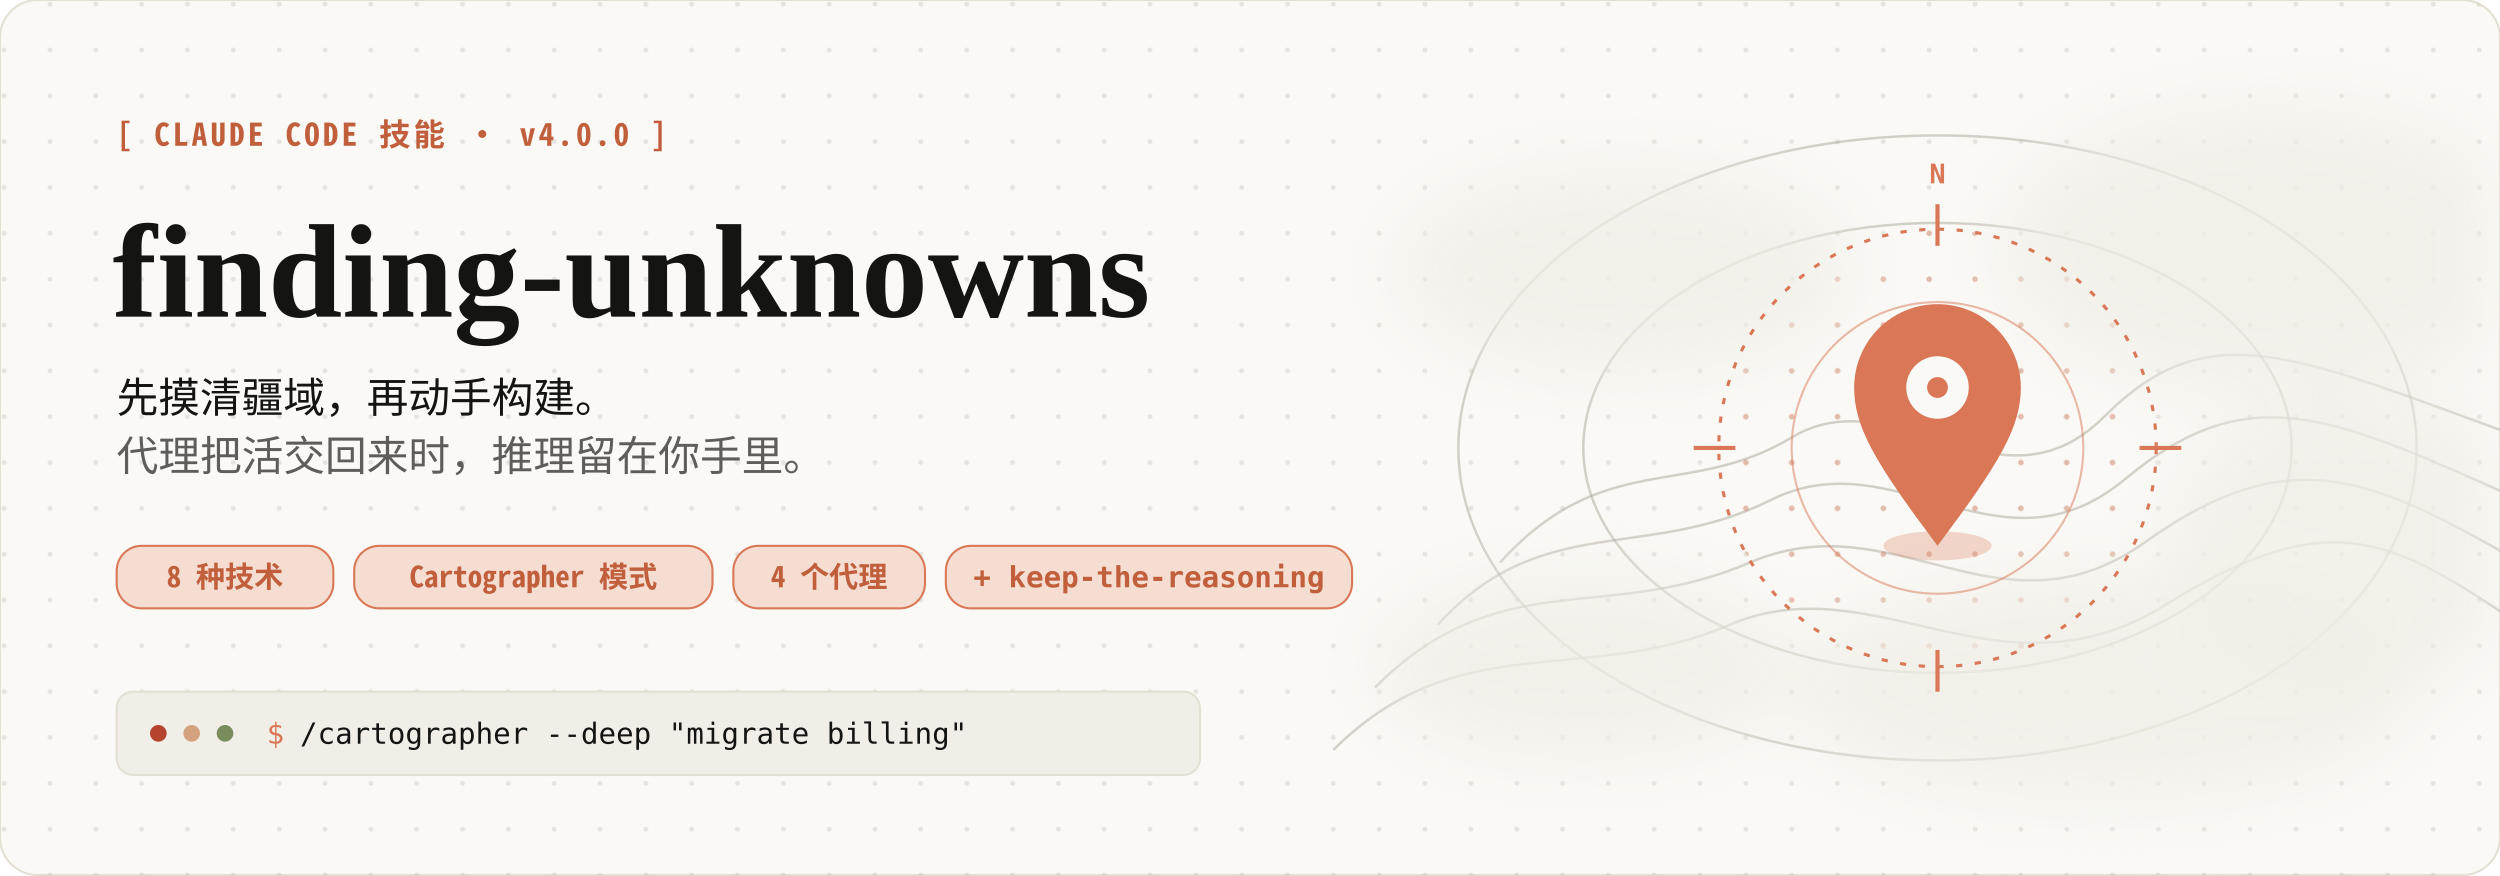
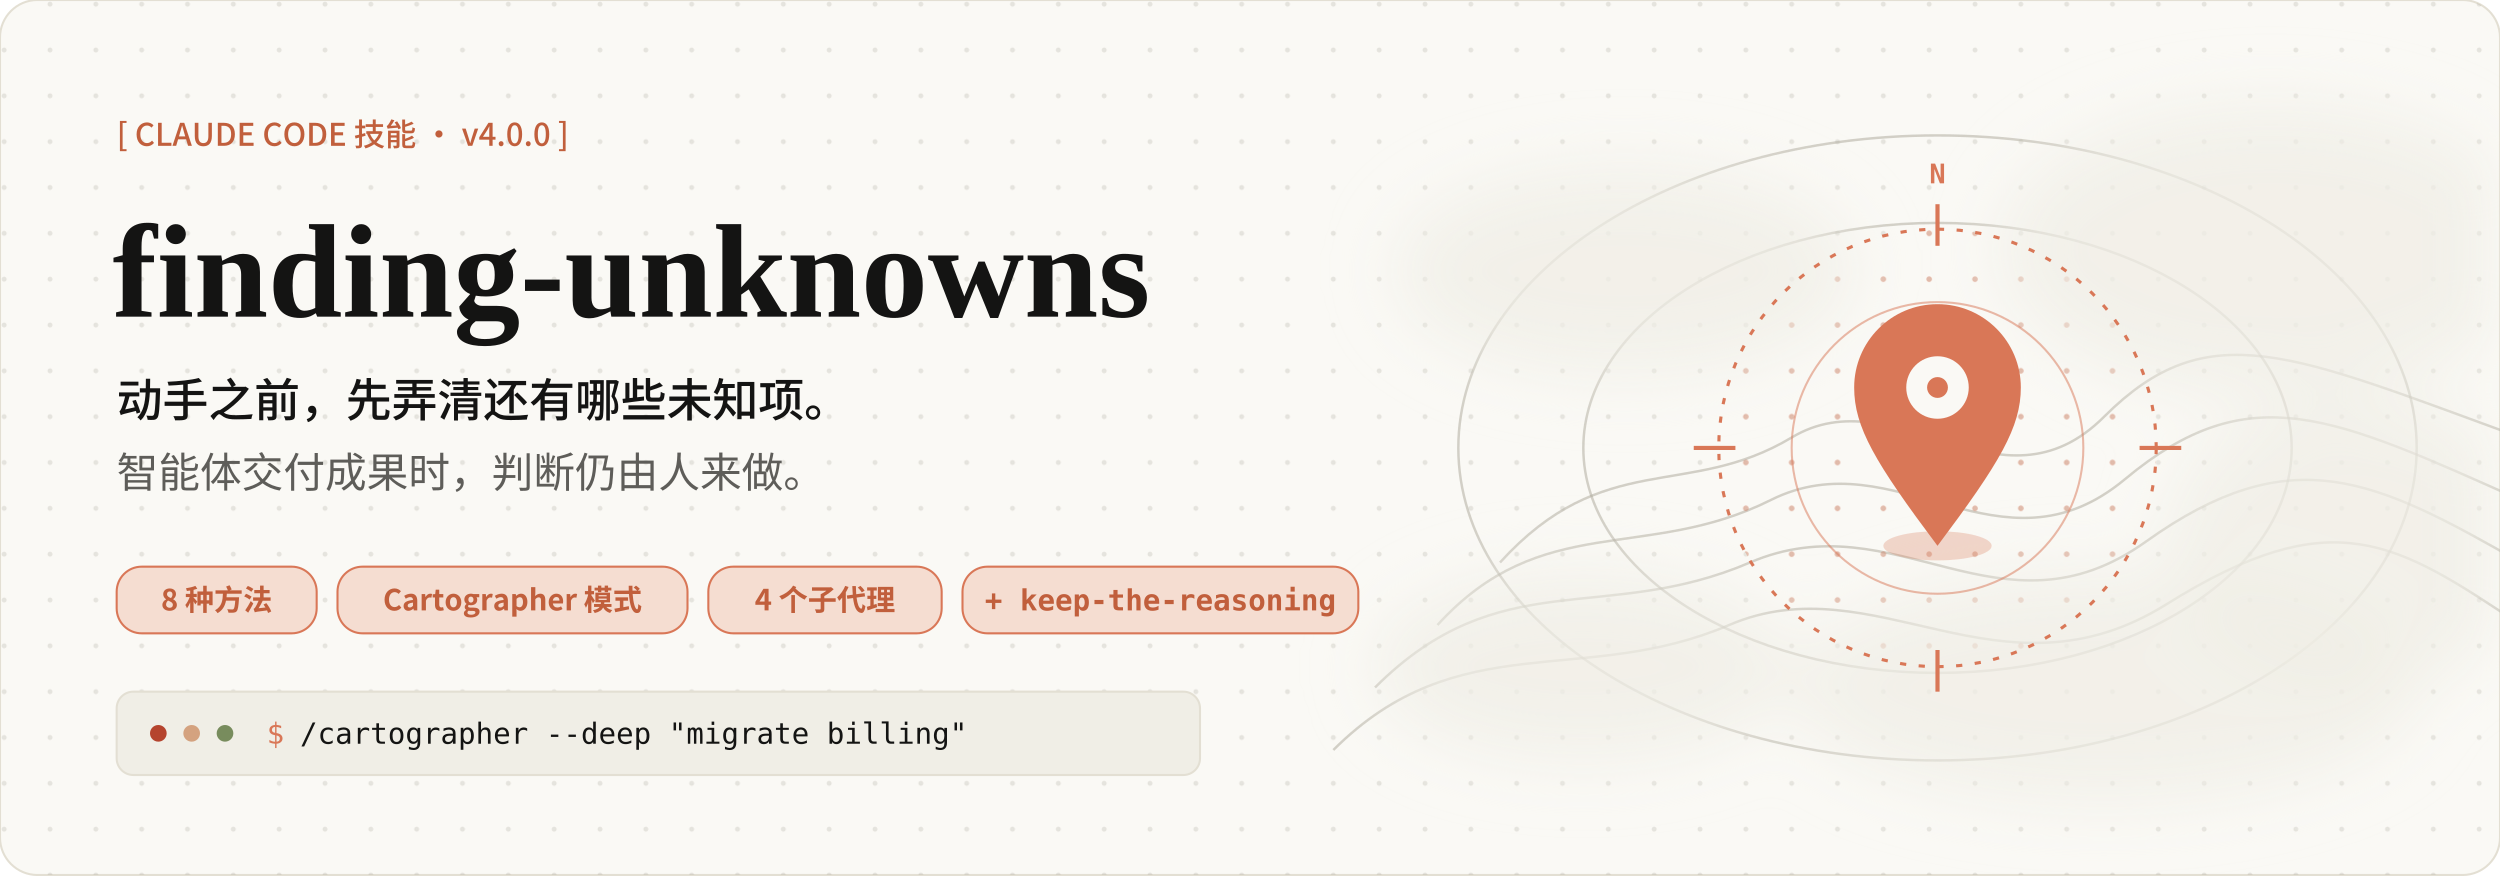
- <svg xmlns="http://www.w3.org/2000/svg" width="1200" height="420" viewBox="0 0 1200 420" role="img" aria-labelledby="t d">
+ <svg xmlns="http://www.w3.org/2000/svg" xmlns:xlink="http://www.w3.org/1999/xlink" width="1200" height="420" viewBox="0 0 1200 420" role="img" aria-labelledby="t d">
+   <defs>
+     <path id="nsc400-cid01398" d="M194 244C111 244 42 176 42 92C42 7 111 -61 194 -61C279 -61 347 7 347 92C347 176 279 244 194 244ZM194 -10C139 -10 93 35 93 92C93 147 139 193 194 193C251 193 296 147 296 92C296 35 251 -10 194 -10Z" />
+     <path id="nsc400-cid09708" d="M318 597C258 521 159 442 70 392C87 380 115 351 129 336C216 393 322 483 391 569ZM618 555C711 491 822 396 873 332L936 382C881 445 768 536 677 598ZM352 422 285 401C325 303 379 220 448 152C343 72 208 20 47 -14C61 -31 85 -64 93 -82C254 -42 393 16 503 102C609 16 744 -42 910 -74C920 -53 941 -22 958 -5C797 21 663 74 559 151C630 220 686 303 727 406L652 427C618 335 568 260 503 199C437 261 387 336 352 422ZM418 825C443 787 470 737 485 701H67V628H931V701H517L562 719C549 754 516 809 489 849Z" />
+     <path id="nsc400-cid09749" d="M457 837C454 683 460 194 43 -17C66 -33 90 -57 104 -76C349 55 455 279 502 480C551 293 659 46 910 -72C922 -51 944 -25 965 -9C611 150 549 569 534 689C539 749 540 800 541 837Z" />
+     <path id="nsc400-cid09777" d="M323 768V699H441C437 443 421 132 247 -32C267 -44 292 -65 306 -83C490 98 511 423 517 699H716C698 599 674 486 654 411H845C832 141 816 36 789 9C779 -1 767 -4 748 -4C725 -4 667 -3 605 3C619 -18 627 -49 629 -71C689 -74 746 -75 778 -72C812 -69 833 -62 853 -37C888 2 904 122 920 445C921 456 922 481 922 481H742C762 568 784 678 800 768ZM229 835C183 686 108 536 24 439C37 420 58 380 65 362C94 397 122 437 148 481V-80H220V616C250 680 277 749 299 816Z" />
+     <path id="nsc400-cid09792" d="M408 406C459 326 524 218 554 155L624 193C592 254 525 359 473 437ZM751 828V618H345V542H751V23C751 0 742 -7 718 -8C695 -9 613 -10 528 -6C539 -27 553 -61 558 -81C667 -82 734 -81 774 -69C812 -57 828 -35 828 23V542H954V618H828V828ZM295 834C236 678 140 525 37 427C52 409 75 370 84 352C119 387 153 429 186 474V-78H261V590C302 660 338 735 368 811Z" />
+     <path id="nsc400-cid09966" d="M251 836C201 685 119 535 30 437C45 420 67 380 74 363C104 397 133 436 160 479V-78H232V605C266 673 296 745 321 816ZM416 175V106H581V-74H654V106H815V175H654V521C716 347 812 179 916 84C930 104 955 130 973 143C865 230 761 398 702 566H954V638H654V837H581V638H298V566H536C474 396 369 226 259 138C276 125 301 99 313 81C419 177 517 342 581 518V175Z" />
+     <path id="nsc400-cid10402" d="M696 840C673 679 632 520 565 417C572 410 583 398 592 386H483V577H614V645H483V829H411V645H273V577H411V386H299V-35H366V31H594V384L612 359C630 386 646 416 660 449C675 355 698 257 736 168C689 86 626 21 539 -29C554 -41 578 -68 587 -81C664 -32 723 27 770 98C808 28 859 -33 925 -80C935 -61 957 -34 971 -21C899 25 847 90 808 165C863 276 895 413 914 581H960V646H727C742 705 754 766 764 828ZM366 320H527V97H366ZM709 581H847C833 450 811 338 772 244C734 346 714 458 703 561ZM233 835C185 681 105 528 18 429C31 410 50 369 58 352C91 391 122 436 152 485V-80H222V615C253 680 280 748 302 816Z" />
+     <path id="nsc400-cid11182" d="M839 821V19C839 0 831 -6 812 -6C793 -7 730 -8 659 -5C671 -27 683 -61 687 -81C779 -82 835 -80 868 -67C899 -55 913 -32 913 19V821ZM631 720V165H703V720ZM500 786C474 718 434 640 398 586C415 579 446 564 461 553C495 609 538 694 569 767ZM73 757C110 696 154 614 173 562L239 591C218 642 174 721 136 781ZM46 299V229H261C237 130 184 37 73 -33C91 -45 118 -71 130 -86C259 -4 316 108 340 229H569V299H350C355 343 356 388 356 432V468H543V540H356V835H281V540H83V468H281V432C281 388 279 343 274 299Z" />
+     <path id="nsc400-cid18519" d="M544 839C544 782 546 725 549 670H128V389C128 259 119 86 36 -37C54 -46 86 -72 99 -87C191 45 206 247 206 388V395H389C385 223 380 159 367 144C359 135 350 133 335 133C318 133 275 133 229 138C241 119 249 89 250 68C299 65 345 65 371 67C398 70 415 77 431 96C452 123 457 208 462 433C462 443 463 465 463 465H206V597H554C566 435 590 287 628 172C562 96 485 34 396 -13C412 -28 439 -59 451 -75C528 -29 597 26 658 92C704 -11 764 -73 841 -73C918 -73 946 -23 959 148C939 155 911 172 894 189C888 56 876 4 847 4C796 4 751 61 714 159C788 255 847 369 890 500L815 519C783 418 740 327 686 247C660 344 641 463 630 597H951V670H626C623 725 622 781 622 839ZM671 790C735 757 812 706 850 670L897 722C858 756 779 805 716 836Z" />
+     <path id="nsc400-cid20103" d="M466 773C452 721 425 643 403 594L448 578C472 623 501 695 526 755ZM190 755C212 700 229 628 233 580L286 598C281 645 262 717 239 771ZM320 838V539H177V474H311C276 385 215 290 159 238C169 222 185 195 192 176C238 220 284 294 320 370V120H385V386C420 340 463 280 480 250L524 302C504 329 414 434 385 462V474H531V539H385V838ZM84 804V22H505V89H151V804ZM569 739V421C569 266 560 104 490 -40C509 -51 535 -70 548 -85C627 70 640 242 640 421V434H785V-81H856V434H961V504H640V690C752 714 873 747 957 786L895 842C820 803 685 765 569 739Z" />
+     <path id="nsc400-cid20241" d="M474 452C527 375 595 269 627 208L693 246C659 307 590 409 536 485ZM324 402V174H153V402ZM324 469H153V688H324ZM81 756V25H153V106H394V756ZM764 835V640H440V566H764V33C764 13 756 6 736 6C714 4 640 4 562 7C573 -15 585 -49 590 -70C690 -70 754 -69 790 -56C826 -44 840 -22 840 33V566H962V640H840V835Z" />
+     <path id="nsc400-cid20445" d="M615 691H823V478H615ZM545 759V410H896V759ZM269 118H735V19H269ZM269 177V271H735V177ZM195 333V-80H269V-43H735V-78H811V333ZM162 843C140 768 100 693 50 642C67 634 96 616 110 605C132 630 153 661 173 696H258V637L256 601H50V539H243C221 478 168 412 40 362C57 349 79 326 89 310C194 357 254 414 288 472C338 438 413 384 443 360L495 411C466 431 352 501 311 523L316 539H503V601H328L329 637V696H477V757H204C214 780 223 805 231 829Z" />
+     <path id="nsc400-cid20840" d="M756 629C733 568 690 482 655 428L719 406C754 456 798 535 834 605ZM185 600C224 540 263 459 276 408L347 436C333 487 292 566 252 624ZM460 840V719H104V648H460V396H57V324H409C317 202 169 85 34 26C52 11 76 -18 88 -36C220 30 363 150 460 282V-79H539V285C636 151 780 27 914 -39C927 -20 950 8 968 23C832 83 683 202 591 324H945V396H539V648H903V719H539V840Z" />
+     <path id="nsc400-cid20925" d="M159 792V394H461V309H62V240H400C310 144 167 58 36 15C53 -1 76 -28 88 -47C220 3 364 98 461 208V-80H540V213C639 106 785 9 914 -42C925 -23 949 5 965 21C839 63 694 148 601 240H939V309H540V394H848V792ZM236 563H461V459H236ZM540 563H767V459H540ZM236 727H461V625H236ZM540 727H767V625H540Z" />
+     <path id="nsc400-cid27066" d="M189 279H459V57H189ZM810 279V57H535V279ZM189 353V571H459V353ZM810 353H535V571H810ZM459 840V646H114V-80H189V-18H810V-76H888V646H535V840Z" />
+     <path id="nsc400-cid32775" d="M383 420V334H170V420ZM100 484V-79H170V125H383V8C383 -5 380 -9 367 -9C352 -10 310 -10 263 -8C273 -28 284 -57 288 -77C351 -77 394 -76 422 -65C449 -53 457 -32 457 7V484ZM170 275H383V184H170ZM858 765C801 735 711 699 625 670V838H551V506C551 424 576 401 672 401C692 401 822 401 844 401C923 401 946 434 954 556C933 561 903 572 888 585C883 486 876 469 837 469C809 469 699 469 678 469C633 469 625 475 625 507V609C722 637 829 673 908 709ZM870 319C812 282 716 243 625 213V373H551V35C551 -49 577 -71 674 -71C695 -71 827 -71 849 -71C933 -71 954 -35 963 99C943 104 913 116 896 128C892 15 884 -4 843 -4C814 -4 703 -4 681 -4C634 -4 625 2 625 34V151C726 179 841 218 919 263ZM84 553C105 562 140 567 414 586C423 567 431 549 437 533L502 563C481 623 425 713 373 780L312 756C337 722 362 682 384 643L164 631C207 684 252 751 287 818L209 842C177 764 122 685 105 664C88 643 73 628 58 625C67 605 80 569 84 553Z" />
+     <path id="nsc400-cid59058" d="M157 -107C262 -70 330 12 330 120C330 190 300 235 245 235C204 235 169 210 169 163C169 116 203 92 244 92L261 94C256 25 212 -22 135 -54Z" />
+     <path id="nsc500-cid00015" d="M149 -14C193 -14 227 21 227 68C227 115 193 149 149 149C106 149 72 115 72 68C72 21 106 -14 149 -14Z" />
+     <path id="nsc500-cid00017" d="M286 -14C429 -14 523 115 523 371C523 625 429 750 286 750C141 750 47 626 47 371C47 115 141 -14 286 -14ZM286 78C211 78 158 159 158 371C158 582 211 659 286 659C360 659 413 582 413 371C413 159 360 78 286 78Z" />
+     <path id="nsc500-cid00021" d="M339 0H447V198H540V288H447V737H313L20 275V198H339ZM339 288H137L281 509C302 547 322 585 340 623H344C342 582 339 520 339 480Z" />
+     <path id="nsc500-cid00034" d="M0 0H119L181 209H437L499 0H622L378 737H244ZM209 301 238 400C262 480 285 561 307 645H311C334 562 356 480 380 400L409 301Z" />
+     <path id="nsc500-cid00036" d="M384 -14C480 -14 554 24 614 93L551 167C507 119 456 88 389 88C259 88 176 196 176 370C176 543 265 649 392 649C451 649 497 621 536 583L598 657C553 706 481 750 390 750C203 750 56 606 56 367C56 125 199 -14 384 -14Z" />
+     <path id="nsc500-cid00037" d="M97 0H294C514 0 643 131 643 371C643 612 514 737 288 737H97ZM213 95V642H280C438 642 523 555 523 371C523 188 438 95 280 95Z" />
+     <path id="nsc500-cid00038" d="M97 0H543V99H213V336H483V434H213V639H532V737H97Z" />
+     <path id="nsc500-cid00045" d="M97 0H525V99H213V737H97Z" />
+     <path id="nsc500-cid00048" d="M377 -14C567 -14 698 134 698 371C698 608 567 750 377 750C188 750 56 609 56 371C56 134 188 -14 377 -14ZM377 88C255 88 176 199 176 371C176 543 255 649 377 649C499 649 579 543 579 371C579 199 499 88 377 88Z" />
+     <path id="nsc500-cid00054" d="M367 -14C530 -14 640 76 640 316V737H528V309C528 142 460 88 367 88C275 88 209 142 209 309V737H93V316C93 76 204 -14 367 -14Z" />
+     <path id="nsc500-cid00060" d="M104 -171H316V-107H190V733H316V797H104Z" />
+     <path id="nsc500-cid00062" d="M40 -171H252V797H40V733H165V-107H40Z" />
+     <path id="nsc500-cid00087" d="M207 0H342L531 551H419L325 254C310 200 293 144 277 90H273C257 144 241 200 225 254L131 551H14Z" />
+     <path id="nsc500-cid01398" d="M194 246C108 246 37 175 37 89C37 3 108 -67 194 -67C281 -67 350 3 350 89C350 175 281 246 194 246ZM194 -7C141 -7 98 36 98 89C98 142 141 185 194 185C247 185 290 142 290 89C290 36 247 -7 194 -7Z" />
+     <path id="nsc500-cid01644" d="M500 496C436 496 384 444 384 380C384 316 436 264 500 264C564 264 616 316 616 380C616 444 564 496 500 496Z" />
+     <path id="nsc500-cid09583" d="M240 143C187 143 115 89 46 14L115 -74C160 -9 206 54 238 54C260 54 292 21 334 -5C402 -47 483 -59 605 -59C703 -59 866 -54 939 -49C941 -23 956 27 967 53C870 41 720 32 609 32C498 32 414 39 350 80L337 88C543 218 760 422 884 609L812 656L793 651H534L601 690C579 732 529 801 490 852L406 807C440 760 482 695 505 651H97V559H723C611 414 425 245 251 142Z" />
+     <path id="nsc500-cid09689" d="M166 247V156H845V247ZM52 33V-61H949V33ZM99 738V395L37 389L48 296C171 311 344 332 507 353L505 440L356 423V596H497V681H356V844H262V413L187 405V738ZM845 747C794 716 717 683 639 655V844H545V459C545 357 571 327 677 327C698 327 808 327 831 327C920 327 946 366 958 505C931 511 892 527 871 542C867 435 860 416 823 416C799 416 707 416 688 416C646 416 639 422 639 459V570C734 598 837 633 918 672Z" />
+     <path id="nsc500-cid10845" d="M453 844V697H296C309 734 320 771 330 806L234 825C211 721 161 587 94 503C117 494 155 474 177 460C209 500 237 551 261 606H453V421H58V330H310C292 179 251 58 44 -8C65 -27 92 -65 103 -89C333 -7 387 142 408 330H579V58C579 -39 604 -69 703 -69C723 -69 813 -69 833 -69C920 -69 946 -28 955 128C930 135 889 150 869 166C865 41 859 21 825 21C804 21 732 21 716 21C681 21 674 26 674 58V330H944V421H549V606H869V697H549V844Z" />
+     <path id="nsc500-cid11237" d="M595 514V103H682V514ZM796 543V27C796 13 791 9 775 8C759 7 705 7 649 9C663 -15 678 -55 683 -81C758 -81 810 -79 844 -64C879 -49 890 -24 890 26V543ZM711 848C690 801 655 737 623 690H330L383 709C365 748 324 804 286 845L197 814C229 776 264 727 282 690H50V604H951V690H730C757 729 786 774 813 817ZM397 289V203H199V289ZM397 361H199V443H397ZM109 524V-79H199V132H397V17C397 5 393 1 380 0C367 -1 323 -1 278 1C291 -21 304 -57 309 -81C375 -81 419 -80 449 -65C480 -51 489 -28 489 16V524Z" />
+     <path id="nsc500-cid11393" d="M86 764V680H475V764ZM637 827C637 756 637 687 635 619H506V528H632C620 305 582 110 452 -13C476 -27 508 -60 523 -83C668 57 711 278 724 528H854C843 190 831 63 807 34C797 21 786 18 769 18C748 18 700 18 647 23C663 -3 674 -42 676 -69C728 -72 781 -73 813 -69C846 -64 868 -54 890 -24C924 21 935 165 948 574C948 587 948 619 948 619H728C730 687 731 757 731 827ZM90 33C116 49 155 61 420 125L436 66L518 94C501 162 457 279 419 366L343 345C360 302 379 252 395 204L186 158C223 243 257 345 281 442H493V529H51V442H184C160 330 121 219 107 188C91 150 77 125 60 119C70 96 85 52 90 33Z" />
+     <path id="nsc500-cid12277" d="M551 717 550 563H479V717ZM323 324V243H382C364 146 328 50 260 -29C276 -39 306 -70 317 -87C398 5 439 125 460 243H546C542 100 537 39 528 20C520 3 513 0 500 0C485 0 457 0 426 3C438 -21 445 -57 447 -81C483 -83 515 -83 540 -78C566 -74 583 -65 599 -34C625 10 625 192 628 753C628 764 628 797 628 797H324V717H401V563H324V482H401C401 433 399 379 394 324ZM549 482 547 324H471C477 380 479 434 479 482ZM682 797V-85H761V719H861C844 640 818 525 794 444C854 358 865 283 865 223C865 188 861 158 849 147C841 140 832 137 822 137C811 136 797 136 780 138C793 114 798 80 798 58C819 57 838 57 854 59C874 62 892 69 905 79C932 101 943 147 943 211C943 281 930 361 868 452C898 541 931 669 956 767L898 800L887 797ZM70 752V83H141V180H291V752ZM141 665H217V267H141Z" />
+     <path id="nsc500-cid17143" d="M58 493V412H940V493H544V570H862V646H544V720H897V801H98V720H451V646H137V570H451V493ZM629 389V273H370V389H276V273H48V189H267C248 116 191 44 31 -7C51 -24 79 -59 90 -82C287 -16 348 87 364 189H629V-85H726V189H954V273H726V389Z" />
+     <path id="nsc500-cid18630" d="M46 327V235H452V39C452 18 444 11 421 11C398 10 317 10 237 12C252 -13 270 -55 277 -81C381 -82 449 -80 492 -65C534 -50 551 -24 551 37V235H956V327H551V471H898V561H551V710C666 724 774 742 861 767L791 844C633 799 349 772 109 761C118 740 130 702 133 678C234 682 344 689 452 699V561H114V471H452V327Z" />
+     <path id="nsc500-cid18711" d="M608 844V693H381V605H608V468H400V382H444L427 377C466 276 517 189 583 117C506 64 418 26 324 2C342 -18 365 -58 374 -83C475 -53 569 -9 651 51C724 -9 811 -55 912 -85C926 -61 952 -23 973 -4C877 21 794 60 725 113C813 198 882 307 922 446L861 472L844 468H702V605H936V693H702V844ZM520 382H802C768 301 717 231 655 174C597 233 552 303 520 382ZM169 844V647H45V559H169V357C118 344 71 333 33 324L58 233L169 264V25C169 11 163 6 150 6C137 5 94 5 50 6C62 -19 74 -57 78 -80C147 -81 192 -78 222 -63C251 -49 262 -24 262 25V290L376 323L364 409L262 382V559H367V647H262V844Z" />
+     <path id="nsc500-cid20695" d="M379 845C368 803 354 760 337 718H60V629H298C235 504 147 389 33 312C52 295 81 261 95 240C152 280 202 327 247 380V-83H340V112H735V27C735 12 729 7 712 7C695 6 634 6 575 9C587 -17 601 -57 604 -83C689 -83 745 -82 781 -68C817 -53 827 -25 827 25V530H351C370 562 387 595 402 629H943V718H440C453 753 465 787 476 822ZM340 280H735V192H340ZM340 360V446H735V360Z" />
+     <path id="nsc500-cid20756" d="M449 844V686H131V592H449V439H58V345H400C311 223 166 107 28 47C50 28 81 -10 98 -34C224 32 354 141 449 264V-84H549V268C645 143 775 30 902 -34C918 -9 948 28 971 47C834 107 688 223 598 345H946V439H549V592H875V686H549V844Z" />
+     <path id="nsc500-cid23731" d="M78 761C132 730 203 683 236 650L295 723C259 755 188 799 134 826ZM31 499C89 467 163 419 198 385L256 459C218 492 142 537 85 566ZM63 -12 149 -67C196 29 250 149 291 255L214 311C169 196 107 66 63 -12ZM447 204H782V139H447ZM447 271V332H782V271ZM567 844V770H320V701H567V647H346V581H567V523H283V453H955V523H661V581H890V647H661V701H916V770H661V844ZM360 403V-84H447V69H782V15C782 2 778 -2 764 -2C751 -2 703 -3 656 0C667 -23 679 -58 683 -82C753 -82 800 -81 831 -68C863 -54 872 -30 872 13V403Z" />
+     <path id="nsc500-cid28275" d="M542 758V-55H634V21H817V-43H913V758ZM634 110V669H817V110ZM145 844C123 726 83 608 26 533C48 520 86 494 103 478C131 518 156 569 178 625H239V475V444H41V354H233C218 228 171 91 29 -10C48 -24 83 -62 96 -81C202 -4 263 97 296 200C349 137 417 52 450 2L515 83C486 117 370 247 320 296L329 354H513V444H335V473V625H485V713H208C219 750 229 788 237 826Z" />
+     <path id="nsc500-cid32775" d="M369 407V335H184V407ZM96 486V-83H184V114H369V19C369 7 365 3 353 3C339 2 298 2 255 4C268 -20 282 -57 287 -82C348 -82 393 -80 423 -66C454 -52 462 -27 462 18V486ZM184 263H369V187H184ZM853 774C800 745 720 711 642 683V842H549V523C549 429 575 401 681 401C702 401 815 401 838 401C923 401 949 435 960 560C934 566 895 580 877 595C872 501 865 485 829 485C804 485 711 485 692 485C649 485 642 490 642 524V607C735 634 837 668 915 705ZM863 327C810 292 726 255 643 225V375H550V47C550 -48 577 -76 683 -76C705 -76 820 -76 843 -76C932 -76 958 -39 969 99C943 105 905 119 885 134C881 26 874 7 835 7C809 7 714 7 695 7C652 7 643 13 643 47V147C741 176 848 213 926 257ZM85 546C108 555 145 561 405 581C414 562 421 545 426 529L510 565C491 626 437 716 387 784L308 753C329 722 351 687 370 652L182 640C224 692 267 756 299 819L199 847C169 771 117 695 101 675C84 653 69 639 53 635C64 610 80 565 85 546Z" />
+     <path id="nsc500-cid40120" d="M673 472C743 401 838 304 883 245L954 313C908 369 810 462 742 529ZM77 782C131 729 196 655 226 608L305 668C272 714 204 784 150 834ZM327 780V686H612C532 535 410 403 275 320C296 302 332 263 346 243C424 298 500 368 567 450V71H664V586C684 618 703 652 720 686H933V780ZM257 508H38V415H162V122C118 103 68 60 18 4L88 -89C131 -23 175 43 207 43C229 43 264 8 307 -19C381 -63 465 -74 597 -74C700 -74 877 -68 949 -63C951 -34 967 16 978 42C877 29 717 20 601 20C484 20 393 27 326 69C296 87 275 103 257 115Z" />
+     <path id="nsc500-cid44152" d="M610 493V285C610 183 580 60 310 -11C330 -29 358 -64 370 -84C652 4 705 150 705 284V493ZM688 83C763 35 859 -35 905 -82L968 -16C919 29 821 96 747 141ZM25 195 48 96C143 128 266 170 383 211L371 291L257 259V641H366V731H42V641H163V232ZM414 625V153H507V541H805V156H901V625H666C680 653 695 685 710 717H960V802H382V717H599C590 686 579 653 568 625Z" />
+     <path id="nsc500-cid59058" d="M173 -120C287 -84 357 3 357 113C357 189 324 238 261 238C215 238 176 209 176 158C176 107 215 79 260 79L274 80C269 19 224 -27 147 -55Z" />
+     <path id="nsc700-cid00021" d="M337 0H474V192H562V304H474V741H297L21 292V192H337ZM337 304H164L279 488C300 528 320 569 338 609H343C340 565 337 498 337 455Z" />
+     <path id="nsc700-cid00025" d="M295 -14C444 -14 544 72 544 184C544 285 488 345 419 382V387C467 422 514 483 514 556C514 674 430 753 299 753C170 753 76 677 76 557C76 479 117 423 174 382V377C105 341 47 279 47 184C47 68 152 -14 295 -14ZM341 423C264 454 206 488 206 557C206 617 246 650 296 650C358 650 394 607 394 547C394 503 377 460 341 423ZM298 90C229 90 174 133 174 200C174 256 202 305 242 338C338 297 407 266 407 189C407 125 361 90 298 90Z" />
+     <path id="nsc700-cid00036" d="M392 -14C489 -14 568 24 629 95L550 187C511 144 462 114 398 114C281 114 206 211 206 372C206 531 289 627 401 627C457 627 500 601 538 565L615 659C567 709 493 754 398 754C211 754 54 611 54 367C54 120 206 -14 392 -14Z" />
+     <path id="nsc700-cid00066" d="M216 -14C281 -14 337 17 385 60H390L400 0H520V327C520 489 447 574 305 574C217 574 137 540 72 500L124 402C176 433 226 456 278 456C347 456 371 414 373 359C148 335 51 272 51 153C51 57 116 -14 216 -14ZM265 101C222 101 191 120 191 164C191 215 236 252 373 268V156C338 121 307 101 265 101Z" />
+     <path id="nsc700-cid00070" d="M323 -14C392 -14 463 10 518 48L468 138C427 113 388 100 343 100C259 100 199 147 187 238H532C536 252 539 279 539 306C539 462 459 574 305 574C172 574 44 461 44 280C44 95 166 -14 323 -14ZM184 337C196 418 248 460 307 460C380 460 413 412 413 337Z" />
+     <path id="nsc700-cid00072" d="M276 -243C463 -243 581 -157 581 -44C581 54 507 96 372 96H276C211 96 188 112 188 141C188 165 198 177 212 190C237 181 263 177 284 177C405 177 501 240 501 367C501 402 490 433 476 452H571V560H370C346 568 317 574 284 574C166 574 59 503 59 372C59 306 95 253 134 225V221C100 197 72 158 72 117C72 70 93 41 123 22V17C70 -12 43 -52 43 -99C43 -198 144 -243 276 -243ZM284 268C236 268 197 305 197 372C197 437 235 473 284 473C334 473 373 437 373 372C373 305 334 268 284 268ZM298 -149C217 -149 165 -123 165 -77C165 -53 176 -31 201 -11C222 -16 245 -18 278 -18H347C407 -18 440 -29 440 -69C440 -112 383 -149 298 -149Z" />
+     <path id="nsc700-cid00073" d="M79 0H226V385C267 426 297 448 342 448C397 448 421 418 421 331V0H568V349C568 490 516 574 395 574C319 574 263 534 219 492L226 597V798H79Z" />
+     <path id="nsc700-cid00080" d="M313 -14C453 -14 582 94 582 280C582 466 453 574 313 574C172 574 44 466 44 280C44 94 172 -14 313 -14ZM313 106C236 106 194 174 194 280C194 385 236 454 313 454C389 454 432 385 432 280C432 174 389 106 313 106Z" />
+     <path id="nsc700-cid00081" d="M79 -215H226V-44L221 47C263 8 311 -14 360 -14C483 -14 598 97 598 289C598 461 515 574 378 574C317 574 260 542 213 502H210L199 560H79ZM328 107C297 107 262 118 226 149V396C264 434 298 453 336 453C413 453 447 394 447 287C447 165 394 107 328 107Z" />
+     <path id="nsc700-cid00083" d="M79 0H226V334C258 415 310 444 353 444C377 444 393 441 413 435L437 562C421 569 403 574 372 574C314 574 254 534 213 461H210L199 560H79Z" />
+     <path id="nsc700-cid00085" d="M284 -14C333 -14 372 -2 403 7L378 114C363 108 341 102 323 102C273 102 246 132 246 196V444H385V560H246V711H125L108 560L21 553V444H100V195C100 71 151 -14 284 -14Z" />
+     <path id="nsc700-cid09540" d="M436 526V-88H561V526ZM498 851C396 681 214 558 23 486C57 453 92 406 111 369C256 436 395 533 504 658C660 496 785 421 894 368C912 408 950 454 983 482C867 527 730 601 576 752L606 800Z" />
+     <path id="nsc700-cid09807" d="M716 786C768 736 828 665 853 619L950 680C921 727 858 795 806 842ZM527 834C530 728 535 630 543 539L340 512L357 397L554 424C591 117 669 -72 840 -87C896 -91 951 -45 976 149C954 161 901 192 878 218C870 107 858 56 835 58C754 69 702 217 674 440L965 480L948 593L662 555C655 641 651 735 649 834ZM284 841C223 690 118 542 9 449C30 420 65 356 76 327C112 360 147 398 181 440V-88H305V620C341 680 373 743 399 804Z" />
+     <path id="nsc700-cid15353" d="M443 555V416H45V295H443V56C443 39 436 34 414 33C392 32 314 32 244 36C264 2 288 -53 295 -88C387 -89 456 -86 505 -67C553 -48 568 -14 568 53V295H958V416H568V492C683 555 804 645 890 728L798 799L771 792H145V674H638C579 630 507 585 443 555Z" />
+     <path id="nsc700-cid17163" d="M543 846C543 790 544 734 546 679H51V562H552C576 207 651 -90 823 -90C918 -90 959 -44 977 147C944 160 899 189 872 217C867 90 855 36 834 36C761 36 699 269 678 562H951V679H856L926 739C897 772 839 819 793 850L714 784C754 754 803 712 831 679H673C671 734 671 790 672 846ZM51 59 84 -62C214 -35 392 2 556 38L548 145L360 111V332H522V448H89V332H240V90C168 78 103 67 51 59Z" />
+     <path id="nsc700-cid20129" d="M416 818C436 779 460 728 476 689H52V572H306C296 360 277 133 35 5C68 -20 105 -62 123 -94C304 10 379 167 412 335H729C715 156 697 69 670 46C656 35 643 33 621 33C591 33 521 34 452 40C475 8 493 -43 495 -78C562 -81 629 -82 668 -77C714 -73 746 -63 776 -30C818 13 839 126 857 399C859 415 860 451 860 451H430C434 491 437 532 440 572H949V689H538L607 718C591 758 561 818 534 863Z" />
+     <path id="nsc700-cid22039" d="M512 404H787V360H512ZM512 525H787V482H512ZM720 850V781H604V850H490V781H373V683H490V626H604V683H720V626H836V683H949V781H836V850ZM401 608V277H593C591 257 588 237 585 219H355V120H546C509 68 442 31 317 6C340 -17 368 -61 378 -90C543 -50 625 12 667 99C717 7 793 -57 906 -88C922 -58 955 -12 980 11C890 29 823 66 778 120H953V219H703L710 277H903V608ZM151 850V663H42V552H151V527C123 413 74 284 18 212C38 180 64 125 76 91C103 133 129 190 151 254V-89H264V365C285 323 304 280 315 250L386 334C369 363 293 479 264 517V552H355V663H264V850Z" />
+     <path id="nsc700-cid23247" d="M94 751C158 721 242 673 280 638L350 737C308 770 223 814 160 839ZM35 481C99 453 183 407 222 373L289 473C246 506 161 548 98 571ZM70 3 172 -78C232 20 295 134 348 239L260 319C200 203 123 78 70 3ZM399 -66C433 -50 484 -41 819 0C835 -32 847 -63 855 -89L962 -35C935 47 863 163 795 250L698 203C721 171 744 136 765 100L529 75C579 151 629 242 670 333H942V446H701V587H906V701H701V850H579V701H381V587H579V446H340V333H529C489 234 441 146 423 119C399 82 381 60 357 54C372 20 393 -40 399 -66Z" />
+     <path id="nsc700-cid26492" d="M514 527H617V442H514ZM718 527H816V442H718ZM514 706H617V622H514ZM718 706H816V622H718ZM329 51V-58H975V51H729V146H941V254H729V340H931V807H405V340H606V254H399V146H606V51ZM24 124 51 2C147 33 268 73 379 111L358 225L261 194V394H351V504H261V681H368V792H36V681H146V504H45V394H146V159Z" />
+     <path id="nsc700-cid29096" d="M629 534V347H544V534ZM750 534H834V347H750ZM629 846V650H431V170H544V232H629V-86H750V232H834V178H952V650H750V846ZM361 841C278 806 152 776 38 759C50 733 66 692 70 666C106 670 145 676 183 682V568H34V457H166C130 360 73 252 17 187C36 157 62 107 73 73C113 123 150 195 183 273V-89H299V312C323 274 346 233 358 206L427 300C408 324 326 418 299 442V457H409V568H299V705C345 716 389 729 428 743Z" />
+   </defs>
  <defs>
    <pattern id="dots" width="22" height="22" patternUnits="userSpaceOnUse">
      <circle cx="2" cy="2" r="1.2" fill="#B1ADA1" opacity="0.28" />
    </pattern>
    <pattern id="dotsb" width="22" height="22" patternUnits="userSpaceOnUse">
      <circle cx="2" cy="2" r="1.4" fill="#D97757" opacity="0.75" />
    </pattern>
    <filter id="fog" x="-30%" y="-30%" width="160%" height="160%">
      <feGaussianBlur stdDeviation="16" />
    </filter>
    <clipPath id="clr">
      <circle cx="930" cy="215" r="105" />
    </clipPath>
    <clipPath id="frame">
      <rect width="1200" height="420" rx="18" />
    </clipPath>
  </defs>
  <rect width="1200" height="420" rx="18" fill="#FAF9F5" stroke="#E3DFD3" />
  <g clip-path="url(#frame)">
    <rect width="1200" height="420" fill="url(#dots)" />
    <g fill="none" stroke="#B1ADA1" stroke-opacity="0.55" stroke-width="1.2">
      <path d="M640 360C700 300 760 330 830 300S960 340 1040 290S1150 260 1210 300" />
      <path d="M660 330C720 270 770 300 840 270S960 310 1030 260S1140 230 1210 270" />
      <path d="M690 300C740 245 790 270 850 240S960 280 1020 230S1120 200 1210 240" />
      <path d="M720 270C770 215 810 240 860 210S960 250 1010 200S1100 170 1210 210" />
      <ellipse cx="930" cy="215" rx="230" ry="150" />
      <ellipse cx="930" cy="215" rx="170" ry="108" />
    </g>
    <g clip-path="url(#clr)">
      <rect x="800" y="100" width="260" height="230" fill="url(#dotsb)" opacity="0.5" />
    </g>
    <g filter="url(#fog)" fill="#F0EEE6">
      <ellipse cx="1090" cy="120" rx="130" ry="70" opacity="0.75" />
      <ellipse cx="1010" cy="330" rx="150" ry="55" opacity="0.75" />
      <ellipse cx="780" cy="130" rx="110" ry="50" opacity="0.75" />
      <ellipse cx="1130" cy="260" rx="90" ry="70" opacity="0.75" />
      <ellipse cx="760" cy="320" rx="100" ry="45" opacity="0.75" />
    </g>
    <circle cx="930" cy="215" r="105" fill="none" stroke="#D97757" stroke-width="1.5" stroke-dasharray="3 6" />
    <circle cx="930" cy="215" r="70" fill="none" stroke="#D97757" stroke-opacity="0.5" stroke-width="1" />
    <g stroke="#D97757" stroke-width="2">
      <path d="M930 98V118M930 312V332M813 215H833M1027 215H1047" />
    </g>
    <g font-family="ui-monospace, SFMono-Regular, Menlo, Consolas, monospace" font-size="13" font-weight="700" fill="#D97757" text-anchor="middle">
      <text x="930" y="88">N</text>
    </g>
    <ellipse cx="930" cy="262" rx="26" ry="7" fill="#D97757" opacity="0.28" />
    <path d="M930 262C900 222 890 205 890 186a40 40 0 0 1 80 0c0 19-10 36-40 76z" fill="#D97757" />
    <circle cx="930" cy="186" r="15" fill="#FAF9F5" />
    <circle cx="930" cy="186" r="5" fill="#D97757" />
  </g>
-   <text x="56" y="70" font-family="ui-monospace, SFMono-Regular, Menlo, Consolas, 'Noto Sans Mono CJK SC', 'WenQuanYi Zen Hei Mono', monospace" font-size="15" font-weight="700" fill="#C15F3C" letter-spacing="1.5">[ CLAUDE CODE 技能 · v4.0.0 ]</text>
+   <g aria-label="[ CLAUDE CODE 技能 · v4.0.0 ]" role="img" fill="#C15F3C">
+     <use href="#nsc500-cid00060" xlink:href="#nsc500-cid00060" transform="translate(56.00 70.00) scale(0.015 -0.015)" />
+     <use href="#nsc500-cid00036" xlink:href="#nsc500-cid00036" transform="translate(64.72 70.00) scale(0.015 -0.015)" />
+     <use href="#nsc500-cid00045" xlink:href="#nsc500-cid00045" transform="translate(74.41 70.00) scale(0.015 -0.015)" />
+     <use href="#nsc500-cid00034" xlink:href="#nsc500-cid00034" transform="translate(82.78 70.00) scale(0.015 -0.015)" />
+     <use href="#nsc500-cid00054" xlink:href="#nsc500-cid00054" transform="translate(92.10 70.00) scale(0.015 -0.015)" />
+     <use href="#nsc500-cid00037" xlink:href="#nsc500-cid00037" transform="translate(103.10 70.00) scale(0.015 -0.015)" />
+     <use href="#nsc500-cid00038" xlink:href="#nsc500-cid00038" transform="translate(113.58 70.00) scale(0.015 -0.015)" />
+     <use href="#nsc500-cid00036" xlink:href="#nsc500-cid00036" transform="translate(125.96 70.00) scale(0.015 -0.015)" />
+     <use href="#nsc500-cid00048" xlink:href="#nsc500-cid00048" transform="translate(135.65 70.00) scale(0.015 -0.015)" />
+     <use href="#nsc500-cid00037" xlink:href="#nsc500-cid00037" transform="translate(146.96 70.00) scale(0.015 -0.015)" />
+     <use href="#nsc500-cid00038" xlink:href="#nsc500-cid00038" transform="translate(157.44 70.00) scale(0.015 -0.015)" />
+     <use href="#nsc500-cid18711" xlink:href="#nsc500-cid18711" transform="translate(169.82 70.00) scale(0.015 -0.015)" />
+     <use href="#nsc500-cid32775" xlink:href="#nsc500-cid32775" transform="translate(184.82 70.00) scale(0.015 -0.015)" />
+     <use href="#nsc500-cid01644" xlink:href="#nsc500-cid01644" transform="translate(203.19 70.00) scale(0.015 -0.015)" />
+     <use href="#nsc500-cid00087" xlink:href="#nsc500-cid00087" transform="translate(221.57 70.00) scale(0.015 -0.015)" />
+     <use href="#nsc500-cid00021" xlink:href="#nsc500-cid00021" transform="translate(229.75 70.00) scale(0.015 -0.015)" />
+     <use href="#nsc500-cid00015" xlink:href="#nsc500-cid00015" transform="translate(238.30 70.00) scale(0.015 -0.015)" />
+     <use href="#nsc500-cid00017" xlink:href="#nsc500-cid00017" transform="translate(242.77 70.00) scale(0.015 -0.015)" />
+     <use href="#nsc500-cid00015" xlink:href="#nsc500-cid00015" transform="translate(251.32 70.00) scale(0.015 -0.015)" />
+     <use href="#nsc500-cid00017" xlink:href="#nsc500-cid00017" transform="translate(255.79 70.00) scale(0.015 -0.015)" />
+     <use href="#nsc500-cid00062" xlink:href="#nsc500-cid00062" transform="translate(267.71 70.00) scale(0.015 -0.015)" />
+   </g>
  <text x="54" y="152" font-family="Georgia, 'Times New Roman', serif" font-size="64" font-weight="700" fill="#141413">finding-unknowns</text>
-   <text x="56" y="198" font-family="'PingFang SC', 'Hiragino Sans GB', 'Microsoft YaHei', 'Noto Sans CJK SC', 'Source Han Sans SC', 'WenQuanYi Zen Hei', -apple-system, 'Segoe UI', Helvetica, Arial, sans-serif" font-size="20" fill="#141413">先摸清疆域，再动手构建。</text>
-   <text x="56" y="226" font-family="'PingFang SC', 'Hiragino Sans GB', 'Microsoft YaHei', 'Noto Sans CJK SC', 'Source Han Sans SC', 'WenQuanYi Zen Hei', -apple-system, 'Segoe UI', Helvetica, Arial, sans-serif" font-size="20" fill="#5E5D59">代理把活交回来时，推理留在你手里。</text>
-   <rect x="56" y="262" width="104" height="30" rx="12" fill="#F5DDD1" stroke="#D97757" />
-   <text x="108.0" y="281.9" font-family="ui-monospace, SFMono-Regular, Menlo, Consolas, 'Noto Sans Mono CJK SC', 'WenQuanYi Zen Hei Mono', monospace" font-size="14" font-weight="700" fill="#C15F3C" text-anchor="middle">8 种技术</text>
-   <rect x="170" y="262" width="172" height="30" rx="12" fill="#F5DDD1" stroke="#D97757" />
-   <text x="256.0" y="281.9" font-family="ui-monospace, SFMono-Regular, Menlo, Consolas, 'Noto Sans Mono CJK SC', 'WenQuanYi Zen Hei Mono', monospace" font-size="14" font-weight="700" fill="#C15F3C" text-anchor="middle">Cartographer 模式</text>
-   <rect x="352" y="262" width="92" height="30" rx="12" fill="#F5DDD1" stroke="#D97757" />
-   <text x="398.0" y="281.9" font-family="ui-monospace, SFMono-Regular, Menlo, Consolas, 'Noto Sans Mono CJK SC', 'WenQuanYi Zen Hei Mono', monospace" font-size="14" font-weight="700" fill="#C15F3C" text-anchor="middle">4 个代理</text>
-   <rect x="454" y="262" width="195" height="30" rx="12" fill="#F5DDD1" stroke="#D97757" />
-   <text x="551.5" y="281.9" font-family="ui-monospace, SFMono-Regular, Menlo, Consolas, monospace" font-size="14" font-weight="700" fill="#C15F3C" text-anchor="middle">+ keep-the-reasoning</text>
+   <g aria-label="动手之前，先弄清还有哪些未知项。" role="img" fill="#141413">
+     <use href="#nsc500-cid11393" xlink:href="#nsc500-cid11393" transform="translate(56.00 200.00) scale(0.022 -0.022)" />
+     <use href="#nsc500-cid18630" xlink:href="#nsc500-cid18630" transform="translate(78.00 200.00) scale(0.022 -0.022)" />
+     <use href="#nsc500-cid09583" xlink:href="#nsc500-cid09583" transform="translate(100.00 200.00) scale(0.022 -0.022)" />
+     <use href="#nsc500-cid11237" xlink:href="#nsc500-cid11237" transform="translate(122.00 200.00) scale(0.022 -0.022)" />
+     <use href="#nsc500-cid59058" xlink:href="#nsc500-cid59058" transform="translate(144.00 200.00) scale(0.022 -0.022)" />
+     <use href="#nsc500-cid10845" xlink:href="#nsc500-cid10845" transform="translate(166.00 200.00) scale(0.022 -0.022)" />
+     <use href="#nsc500-cid17143" xlink:href="#nsc500-cid17143" transform="translate(188.00 200.00) scale(0.022 -0.022)" />
+     <use href="#nsc500-cid23731" xlink:href="#nsc500-cid23731" transform="translate(210.00 200.00) scale(0.022 -0.022)" />
+     <use href="#nsc500-cid40120" xlink:href="#nsc500-cid40120" transform="translate(232.00 200.00) scale(0.022 -0.022)" />
+     <use href="#nsc500-cid20695" xlink:href="#nsc500-cid20695" transform="translate(254.00 200.00) scale(0.022 -0.022)" />
+     <use href="#nsc500-cid12277" xlink:href="#nsc500-cid12277" transform="translate(276.00 200.00) scale(0.022 -0.022)" />
+     <use href="#nsc500-cid09689" xlink:href="#nsc500-cid09689" transform="translate(298.00 200.00) scale(0.022 -0.022)" />
+     <use href="#nsc500-cid20756" xlink:href="#nsc500-cid20756" transform="translate(320.00 200.00) scale(0.022 -0.022)" />
+     <use href="#nsc500-cid28275" xlink:href="#nsc500-cid28275" transform="translate(342.00 200.00) scale(0.022 -0.022)" />
+     <use href="#nsc500-cid44152" xlink:href="#nsc500-cid44152" transform="translate(364.00 200.00) scale(0.022 -0.022)" />
+     <use href="#nsc500-cid01398" xlink:href="#nsc500-cid01398" transform="translate(386.00 200.00) scale(0.022 -0.022)" />
+   </g>
+   <g aria-label="智能体交付成果时，判断仍由人来做。" role="img" fill="#5E5D59">
+     <use href="#nsc400-cid20445" xlink:href="#nsc400-cid20445" transform="translate(56.00 234.00) scale(0.02 -0.02)" />
+     <use href="#nsc400-cid32775" xlink:href="#nsc400-cid32775" transform="translate(76.00 234.00) scale(0.02 -0.02)" />
+     <use href="#nsc400-cid09966" xlink:href="#nsc400-cid09966" transform="translate(96.00 234.00) scale(0.02 -0.02)" />
+     <use href="#nsc400-cid09708" xlink:href="#nsc400-cid09708" transform="translate(116.00 234.00) scale(0.02 -0.02)" />
+     <use href="#nsc400-cid09792" xlink:href="#nsc400-cid09792" transform="translate(136.00 234.00) scale(0.02 -0.02)" />
+     <use href="#nsc400-cid18519" xlink:href="#nsc400-cid18519" transform="translate(156.00 234.00) scale(0.02 -0.02)" />
+     <use href="#nsc400-cid20925" xlink:href="#nsc400-cid20925" transform="translate(176.00 234.00) scale(0.02 -0.02)" />
+     <use href="#nsc400-cid20241" xlink:href="#nsc400-cid20241" transform="translate(196.00 234.00) scale(0.02 -0.02)" />
+     <use href="#nsc400-cid59058" xlink:href="#nsc400-cid59058" transform="translate(216.00 234.00) scale(0.02 -0.02)" />
+     <use href="#nsc400-cid11182" xlink:href="#nsc400-cid11182" transform="translate(236.00 234.00) scale(0.02 -0.02)" />
+     <use href="#nsc400-cid20103" xlink:href="#nsc400-cid20103" transform="translate(256.00 234.00) scale(0.02 -0.02)" />
+     <use href="#nsc400-cid09777" xlink:href="#nsc400-cid09777" transform="translate(276.00 234.00) scale(0.02 -0.02)" />
+     <use href="#nsc400-cid27066" xlink:href="#nsc400-cid27066" transform="translate(296.00 234.00) scale(0.02 -0.02)" />
+     <use href="#nsc400-cid09749" xlink:href="#nsc400-cid09749" transform="translate(316.00 234.00) scale(0.02 -0.02)" />
+     <use href="#nsc400-cid20840" xlink:href="#nsc400-cid20840" transform="translate(336.00 234.00) scale(0.02 -0.02)" />
+     <use href="#nsc400-cid10402" xlink:href="#nsc400-cid10402" transform="translate(356.00 234.00) scale(0.02 -0.02)" />
+     <use href="#nsc400-cid01398" xlink:href="#nsc400-cid01398" transform="translate(376.00 234.00) scale(0.02 -0.02)" />
+   </g>
+   <rect x="56" y="272" width="96" height="32" rx="12" fill="#F5DDD1" stroke="#D97757" />
+   <g aria-label="8 种方法" role="img" fill="#C15F3C">
+     <use href="#nsc700-cid00025" xlink:href="#nsc700-cid00025" transform="translate(77.28 293.00) scale(0.014 -0.014)" />
+     <use href="#nsc700-cid29096" xlink:href="#nsc700-cid29096" transform="translate(88.72 293.00) scale(0.014 -0.014)" />
+     <use href="#nsc700-cid20129" xlink:href="#nsc700-cid20129" transform="translate(102.72 293.00) scale(0.014 -0.014)" />
+     <use href="#nsc700-cid23247" xlink:href="#nsc700-cid23247" transform="translate(116.72 293.00) scale(0.014 -0.014)" />
+   </g>
+   <rect x="162" y="272" width="168" height="32" rx="12" fill="#F5DDD1" stroke="#D97757" />
+   <g aria-label="Cartographer 模式" role="img" fill="#C15F3C">
+     <use href="#nsc700-cid00036" xlink:href="#nsc700-cid00036" transform="translate(183.83 293.00) scale(0.014 -0.014)" />
+     <use href="#nsc700-cid00066" xlink:href="#nsc700-cid00066" transform="translate(193.01 293.00) scale(0.014 -0.014)" />
+     <use href="#nsc700-cid00083" xlink:href="#nsc700-cid00083" transform="translate(201.28 293.00) scale(0.014 -0.014)" />
+     <use href="#nsc700-cid00085" xlink:href="#nsc700-cid00085" transform="translate(207.39 293.00) scale(0.014 -0.014)" />
+     <use href="#nsc700-cid00080" xlink:href="#nsc700-cid00080" transform="translate(213.28 293.00) scale(0.014 -0.014)" />
+     <use href="#nsc700-cid00072" xlink:href="#nsc700-cid00072" transform="translate(222.05 293.00) scale(0.014 -0.014)" />
+     <use href="#nsc700-cid00083" xlink:href="#nsc700-cid00083" transform="translate(230.40 293.00) scale(0.014 -0.014)" />
+     <use href="#nsc700-cid00066" xlink:href="#nsc700-cid00066" transform="translate(236.51 293.00) scale(0.014 -0.014)" />
+     <use href="#nsc700-cid00081" xlink:href="#nsc700-cid00081" transform="translate(244.78 293.00) scale(0.014 -0.014)" />
+     <use href="#nsc700-cid00073" xlink:href="#nsc700-cid00073" transform="translate(253.80 293.00) scale(0.014 -0.014)" />
+     <use href="#nsc700-cid00070" xlink:href="#nsc700-cid00070" transform="translate(262.76 293.00) scale(0.014 -0.014)" />
+     <use href="#nsc700-cid00083" xlink:href="#nsc700-cid00083" transform="translate(270.89 293.00) scale(0.014 -0.014)" />
+     <use href="#nsc700-cid22039" xlink:href="#nsc700-cid22039" transform="translate(280.17 293.00) scale(0.014 -0.014)" />
+     <use href="#nsc700-cid17163" xlink:href="#nsc700-cid17163" transform="translate(294.17 293.00) scale(0.014 -0.014)" />
+   </g>
+   <rect x="340" y="272" width="112" height="32" rx="12" fill="#F5DDD1" stroke="#D97757" />
+   <g aria-label="4 个子代理" role="img" fill="#C15F3C">
+     <use href="#nsc700-cid00021" xlink:href="#nsc700-cid00021" transform="translate(362.28 293.00) scale(0.014 -0.014)" />
+     <use href="#nsc700-cid09540" xlink:href="#nsc700-cid09540" transform="translate(373.72 293.00) scale(0.014 -0.014)" />
+     <use href="#nsc700-cid15353" xlink:href="#nsc700-cid15353" transform="translate(387.72 293.00) scale(0.014 -0.014)" />
+     <use href="#nsc700-cid09807" xlink:href="#nsc700-cid09807" transform="translate(401.72 293.00) scale(0.014 -0.014)" />
+     <use href="#nsc700-cid26492" xlink:href="#nsc700-cid26492" transform="translate(415.72 293.00) scale(0.014 -0.014)" />
+   </g>
+   <rect x="462" y="272" width="190" height="32" rx="12" fill="#F5DDD1" stroke="#D97757" />
+   <text x="557.0" y="293" font-family="ui-monospace, SFMono-Regular, Menlo, Consolas, monospace" font-size="14" font-weight="700" fill="#C15F3C" text-anchor="middle">+ keep-the-reasoning</text>
  <rect x="56" y="332" width="520" height="40" rx="8" fill="#F0EEE6" stroke="#E3DFD3" />
  <circle cx="76" cy="352" r="4" fill="#B5442E" />
  <circle cx="92" cy="352" r="4" fill="#D4A27F" />
  <circle cx="108" cy="352" r="4" fill="#788C5D" />
  <text x="128" y="357" font-family="ui-monospace, SFMono-Regular, Menlo, Consolas, monospace" font-size="14" fill="#D97757">$</text>
  <text x="144" y="357" font-family="ui-monospace, SFMono-Regular, Menlo, Consolas, monospace" font-size="14" fill="#141413">/cartographer --deep "migrate billing"</text>
</svg>
